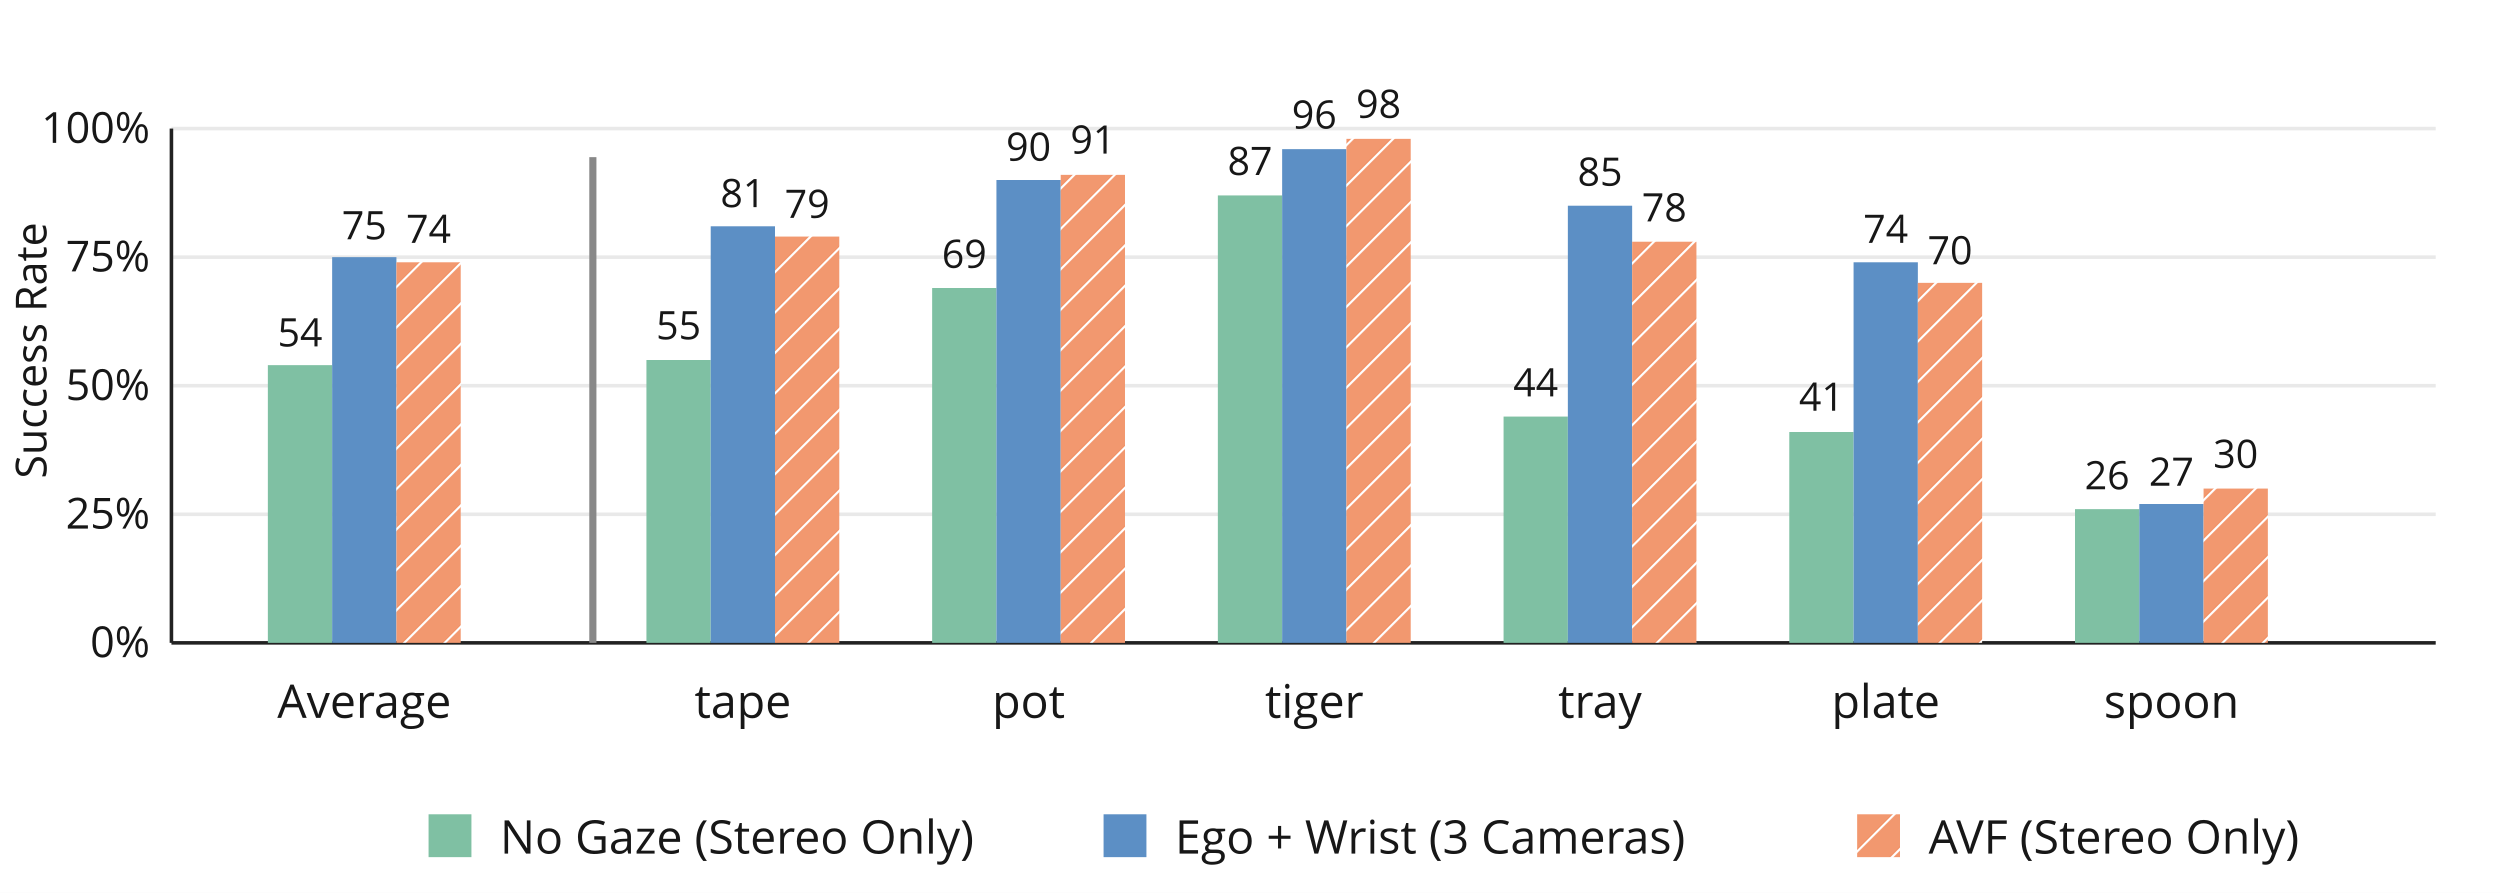
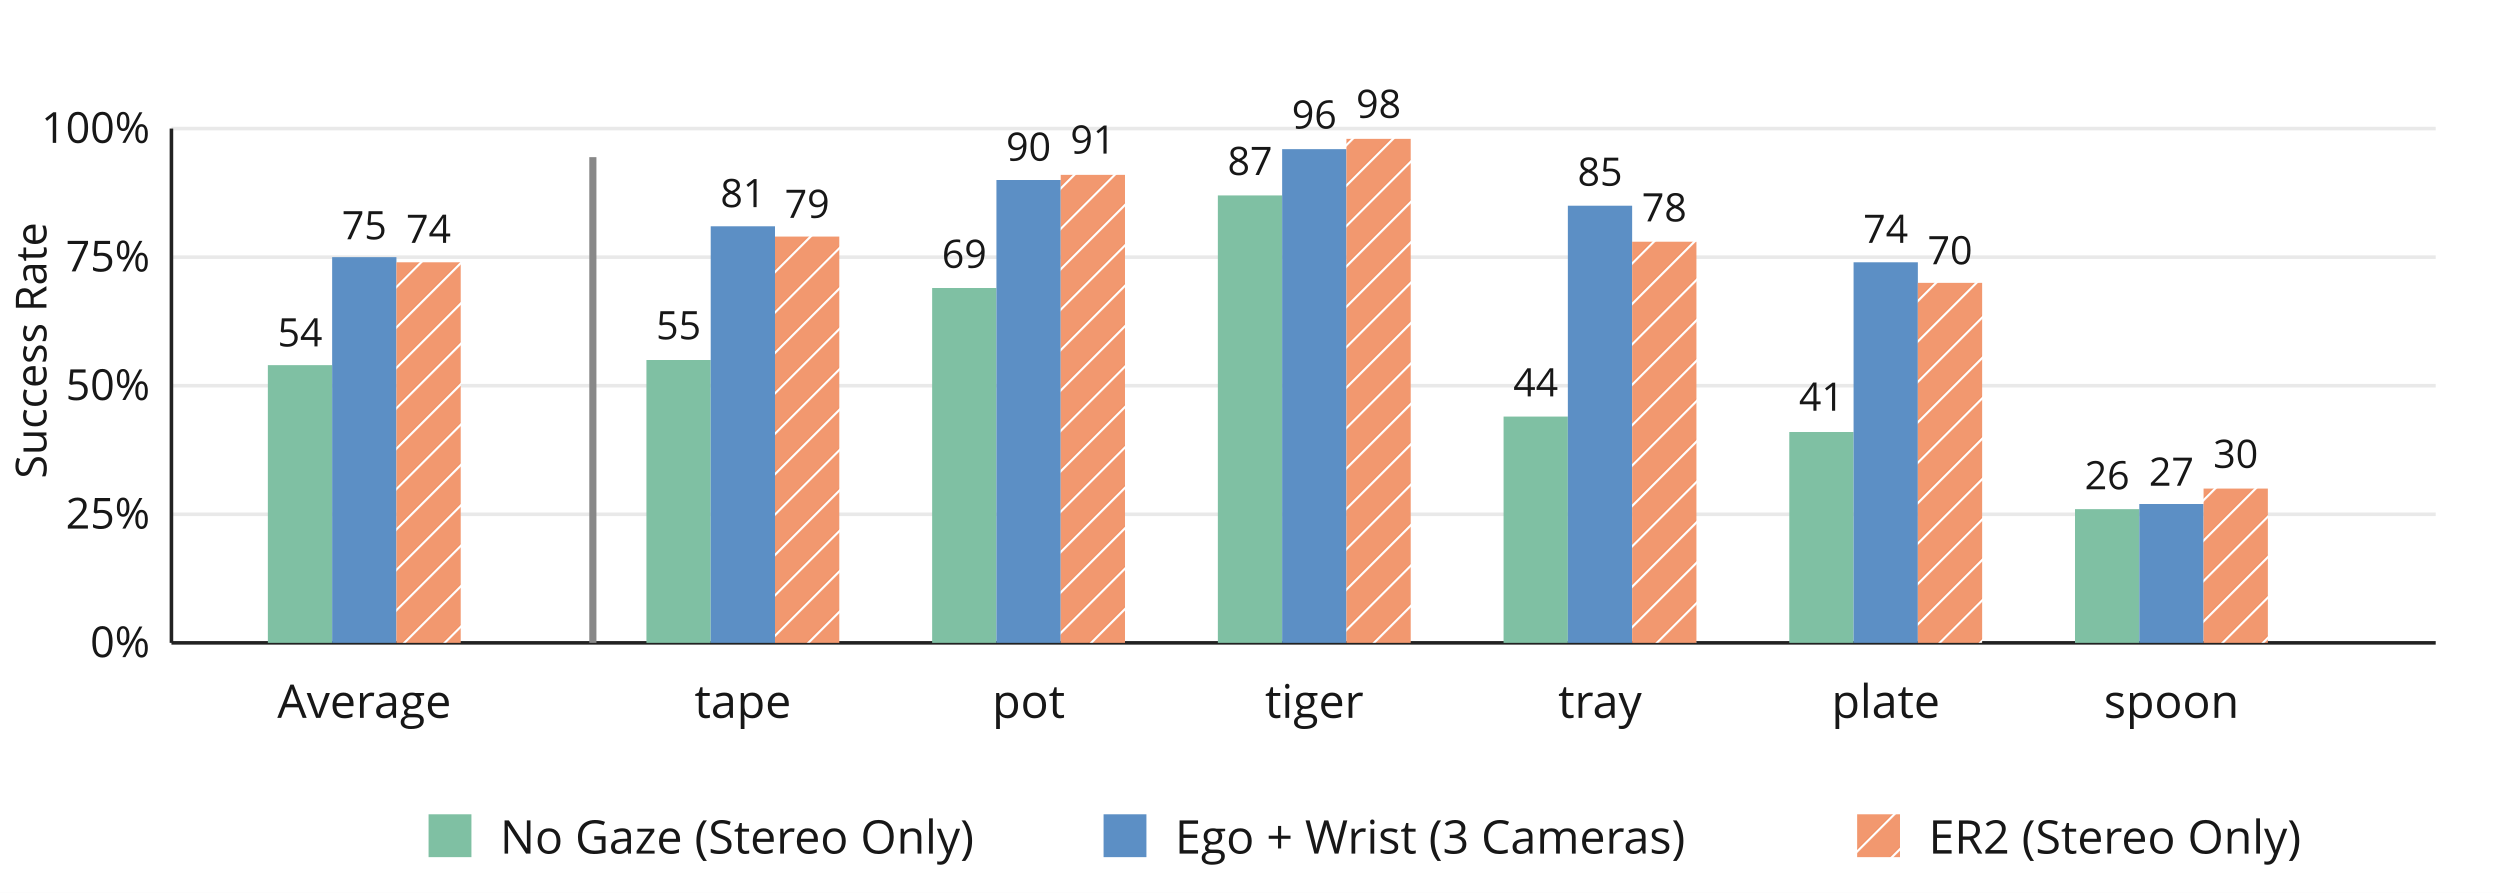
<svg xmlns="http://www.w3.org/2000/svg" width="700" height="250" viewBox="0 0 700 250" role="img" aria-labelledby="title desc">
  <defs>
    <pattern id="avf-hatch" width="8" height="8" patternUnits="userSpaceOnUse" patternTransform="rotate(45)">
      <rect width="8" height="8" fill="#f2986f" />
      <line x1="0" y1="0" x2="0" y2="8" stroke="#fff" stroke-width="1.2" />
    </pattern>
    <style>
      text { font-family: "Avenir Next", Avenir, "Open Sans", sans-serif; fill: #171717; letter-spacing: 0; }
      .legend { font-size: 13px; }
      .section-label { font-size: 14px; fill: #555; }
      .axis-label { font-size: 12px; }
      .task-label { font-size: 13px; }
      .value { font-size: 11px; text-anchor: middle; }
      .grid { stroke: #e9e9e9; stroke-width: 1; }
      .axis { stroke: #222; stroke-width: 1; }
    </style>
  </defs>
  <rect width="700" height="250" fill="#fff" />
  <g transform="translate(0 -24)">
    <g class="grid">
      <line x1="48" y1="60" x2="682" y2="60" />
      <line x1="48" y1="96" x2="682" y2="96" />
      <line x1="48" y1="132" x2="682" y2="132" />
      <line x1="48" y1="168" x2="682" y2="168" />
    </g>
    <g class="axis">
      <line x1="48" y1="60" x2="48" y2="204" />
      <line x1="48" y1="204" x2="682" y2="204" />
      <line x1="166" y1="68" x2="166" y2="204" stroke="#888" stroke-width="2" />
    </g>
    <g class="axis-label" text-anchor="end">
      <text x="42" y="64">100%</text>
      <text x="42" y="100">75%</text>
      <text x="42" y="136">50%</text>
      <text x="42" y="172">25%</text>
      <text x="42" y="208">0%</text>
    </g>
    <text class="axis-label" transform="translate(13 158) rotate(-90)">Success Rate</text>
    <g>
      <rect x="75" y="126.24" width="18" height="77.76" fill="#7fc0a3" />
      <rect x="93" y="96" width="18" height="108" fill="#5c8fc5" />
      <rect x="111" y="97.44" width="18" height="106.56" fill="url(#avf-hatch)" />
      <text class="value" x="84" y="121">54</text>
      <text class="value" x="102" y="91">75</text>
      <text class="value" x="120" y="92">74</text>
      <text class="task-label" x="102" y="225" text-anchor="middle">Average</text>
    </g>
    <g>
      <rect x="181" y="124.8" width="18" height="79.2" fill="#7fc0a3" />
      <rect x="199" y="87.36" width="18" height="116.64" fill="#5c8fc5" />
      <rect x="217" y="90.24" width="18" height="113.76" fill="url(#avf-hatch)" />
      <text class="value" x="190" y="119">55</text>
      <text class="value" x="208" y="82">81</text>
      <text class="value" x="226" y="85">79</text>
      <text class="task-label" x="208" y="225" text-anchor="middle">tape</text>
      <rect x="261" y="104.64" width="18" height="99.36" fill="#7fc0a3" />
      <rect x="279" y="74.4" width="18" height="129.6" fill="#5c8fc5" />
      <rect x="297" y="72.96" width="18" height="131.04" fill="url(#avf-hatch)" />
      <text class="value" x="270" y="99">69</text>
      <text class="value" x="288" y="69">90</text>
      <text class="value" x="306" y="67">91</text>
      <text class="task-label" x="288" y="225" text-anchor="middle">pot</text>
      <rect x="341" y="78.72" width="18" height="125.28" fill="#7fc0a3" />
      <rect x="359" y="65.76" width="18" height="138.24" fill="#5c8fc5" />
      <rect x="377" y="62.88" width="18" height="141.12" fill="url(#avf-hatch)" />
      <text class="value" x="350" y="73">87</text>
      <text class="value" x="368" y="60">96</text>
      <text class="value" x="386" y="57">98</text>
      <text class="task-label" x="368" y="225" text-anchor="middle">tiger</text>
      <rect x="421" y="140.64" width="18" height="63.36" fill="#7fc0a3" />
      <rect x="439" y="81.6" width="18" height="122.4" fill="#5c8fc5" />
      <rect x="457" y="91.68" width="18" height="112.32" fill="url(#avf-hatch)" />
      <text class="value" x="430" y="135">44</text>
      <text class="value" x="448" y="76">85</text>
      <text class="value" x="466" y="86">78</text>
      <text class="task-label" x="448" y="225" text-anchor="middle">tray</text>
      <rect x="501" y="144.96" width="18" height="59.04" fill="#7fc0a3" />
      <rect x="519" y="97.44" width="18" height="106.56" fill="#5c8fc5" />
      <rect x="537" y="103.2" width="18" height="100.8" fill="url(#avf-hatch)" />
      <text class="value" x="510" y="139">41</text>
      <text class="value" x="528" y="92">74</text>
      <text class="value" x="546" y="98">70</text>
      <text class="task-label" x="528" y="225" text-anchor="middle">plate</text>
      <rect x="581" y="166.56" width="18" height="37.44" fill="#7fc0a3" />
      <rect x="599" y="165.12" width="18" height="38.88" fill="#5c8fc5" />
      <rect x="617" y="160.8" width="18" height="43.2" fill="url(#avf-hatch)" />
      <text class="value" x="590" y="161">26</text>
      <text class="value" x="608" y="160">27</text>
      <text class="value" x="626" y="155">30</text>
      <text class="task-label" x="608" y="225" text-anchor="middle">spoon</text>
    </g>
  </g>
  <g class="legend">
    <rect x="120" y="228" width="12" height="12" fill="#7fc0a3" />
    <text x="140" y="239">No Gaze (Stereo Only)</text>
    <rect x="309" y="228" width="12" height="12" fill="#5c8fc5" />
    <text x="329" y="239">Ego + Wrist (3 Cameras)</text>
    <rect x="520" y="228" width="12" height="12" fill="url(#avf-hatch)" />
-     <text x="540" y="239">AVF (Stereo Only)</text>
+     <text x="540" y="239">ER2 (Stereo Only)</text>
  </g>
</svg>
